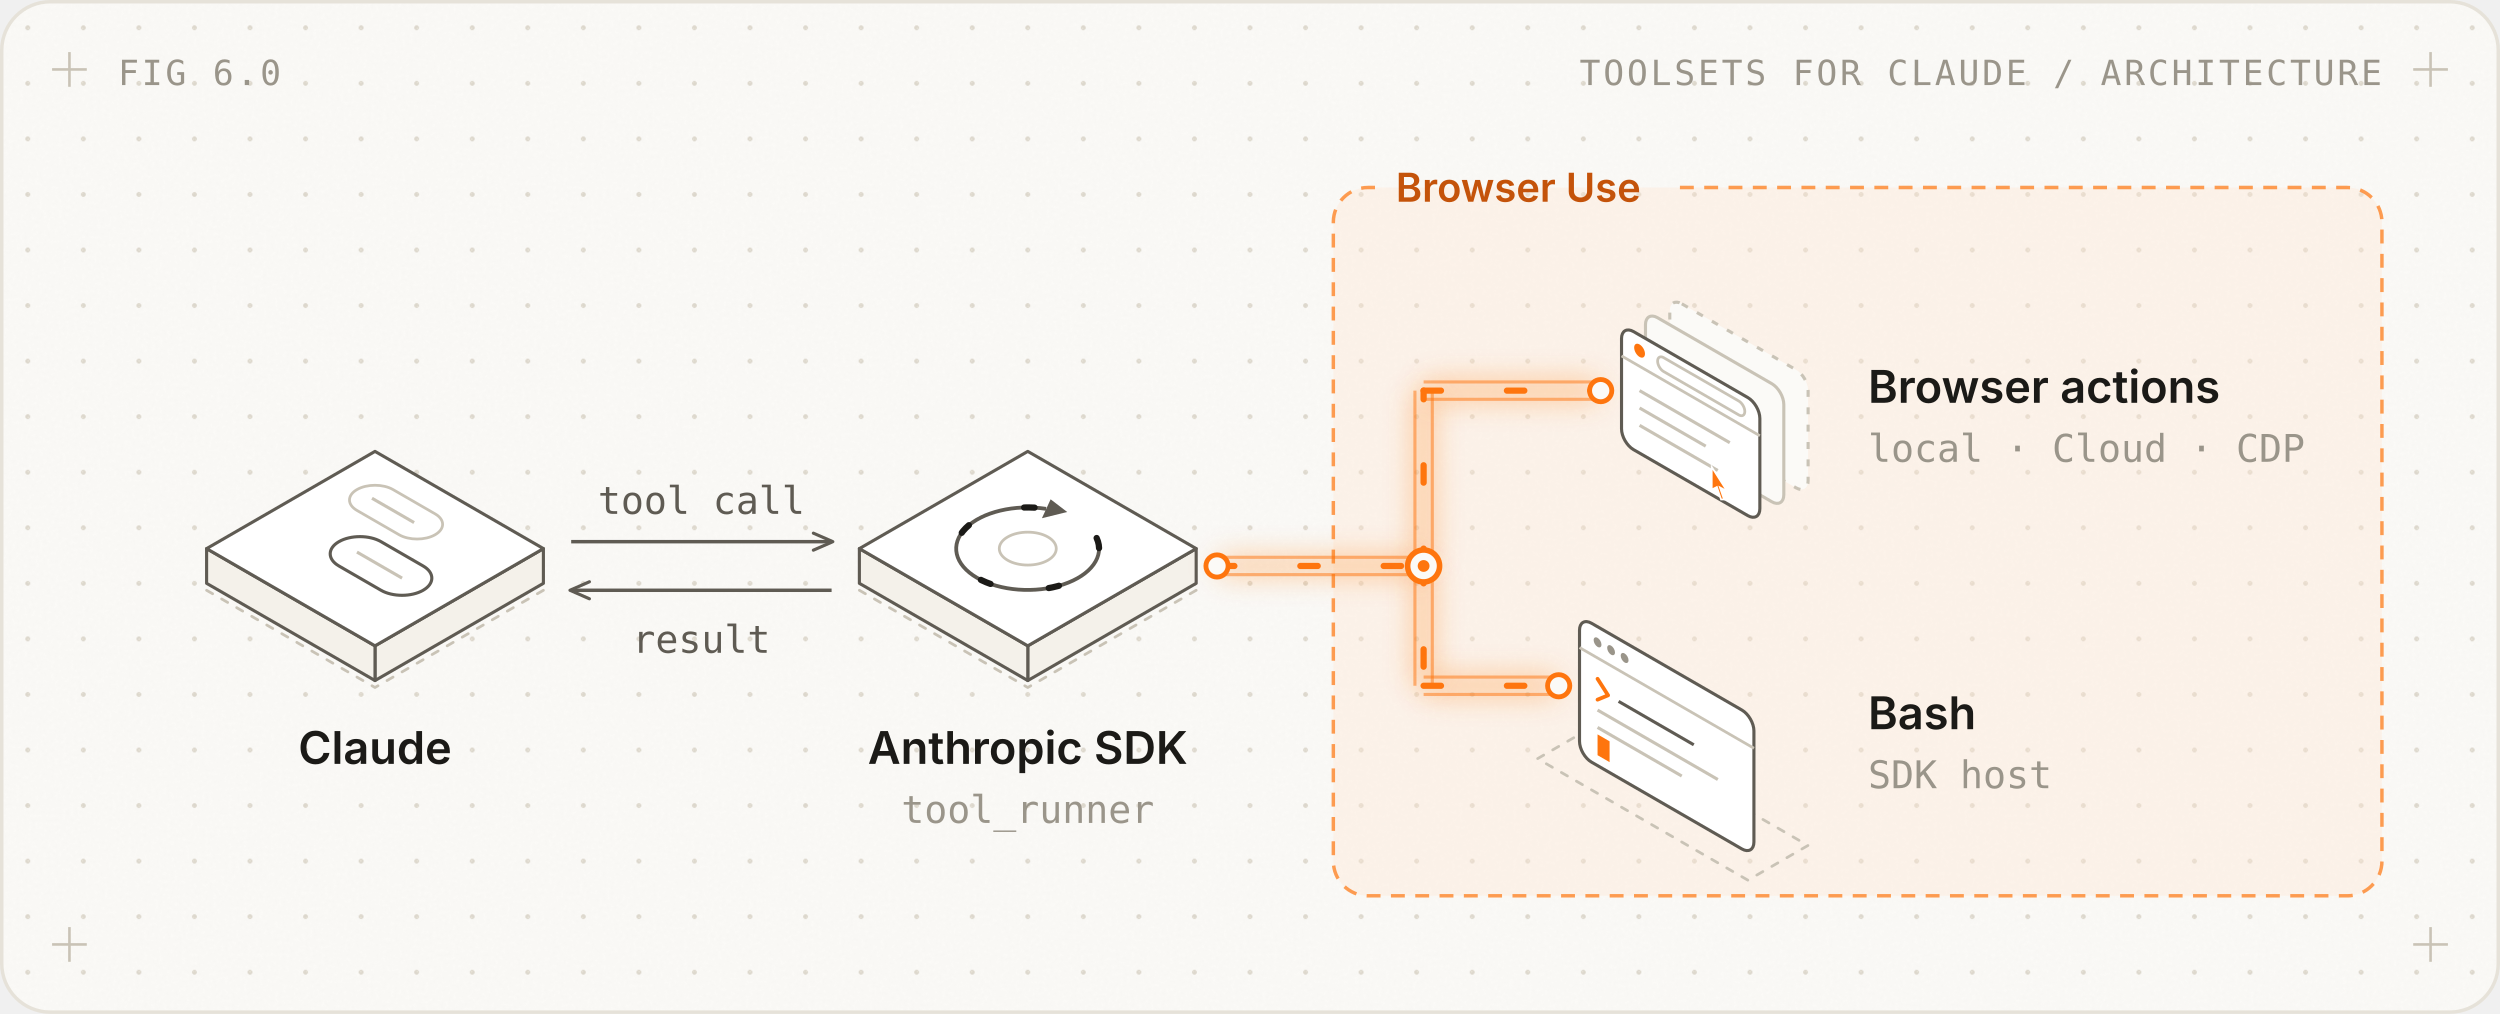
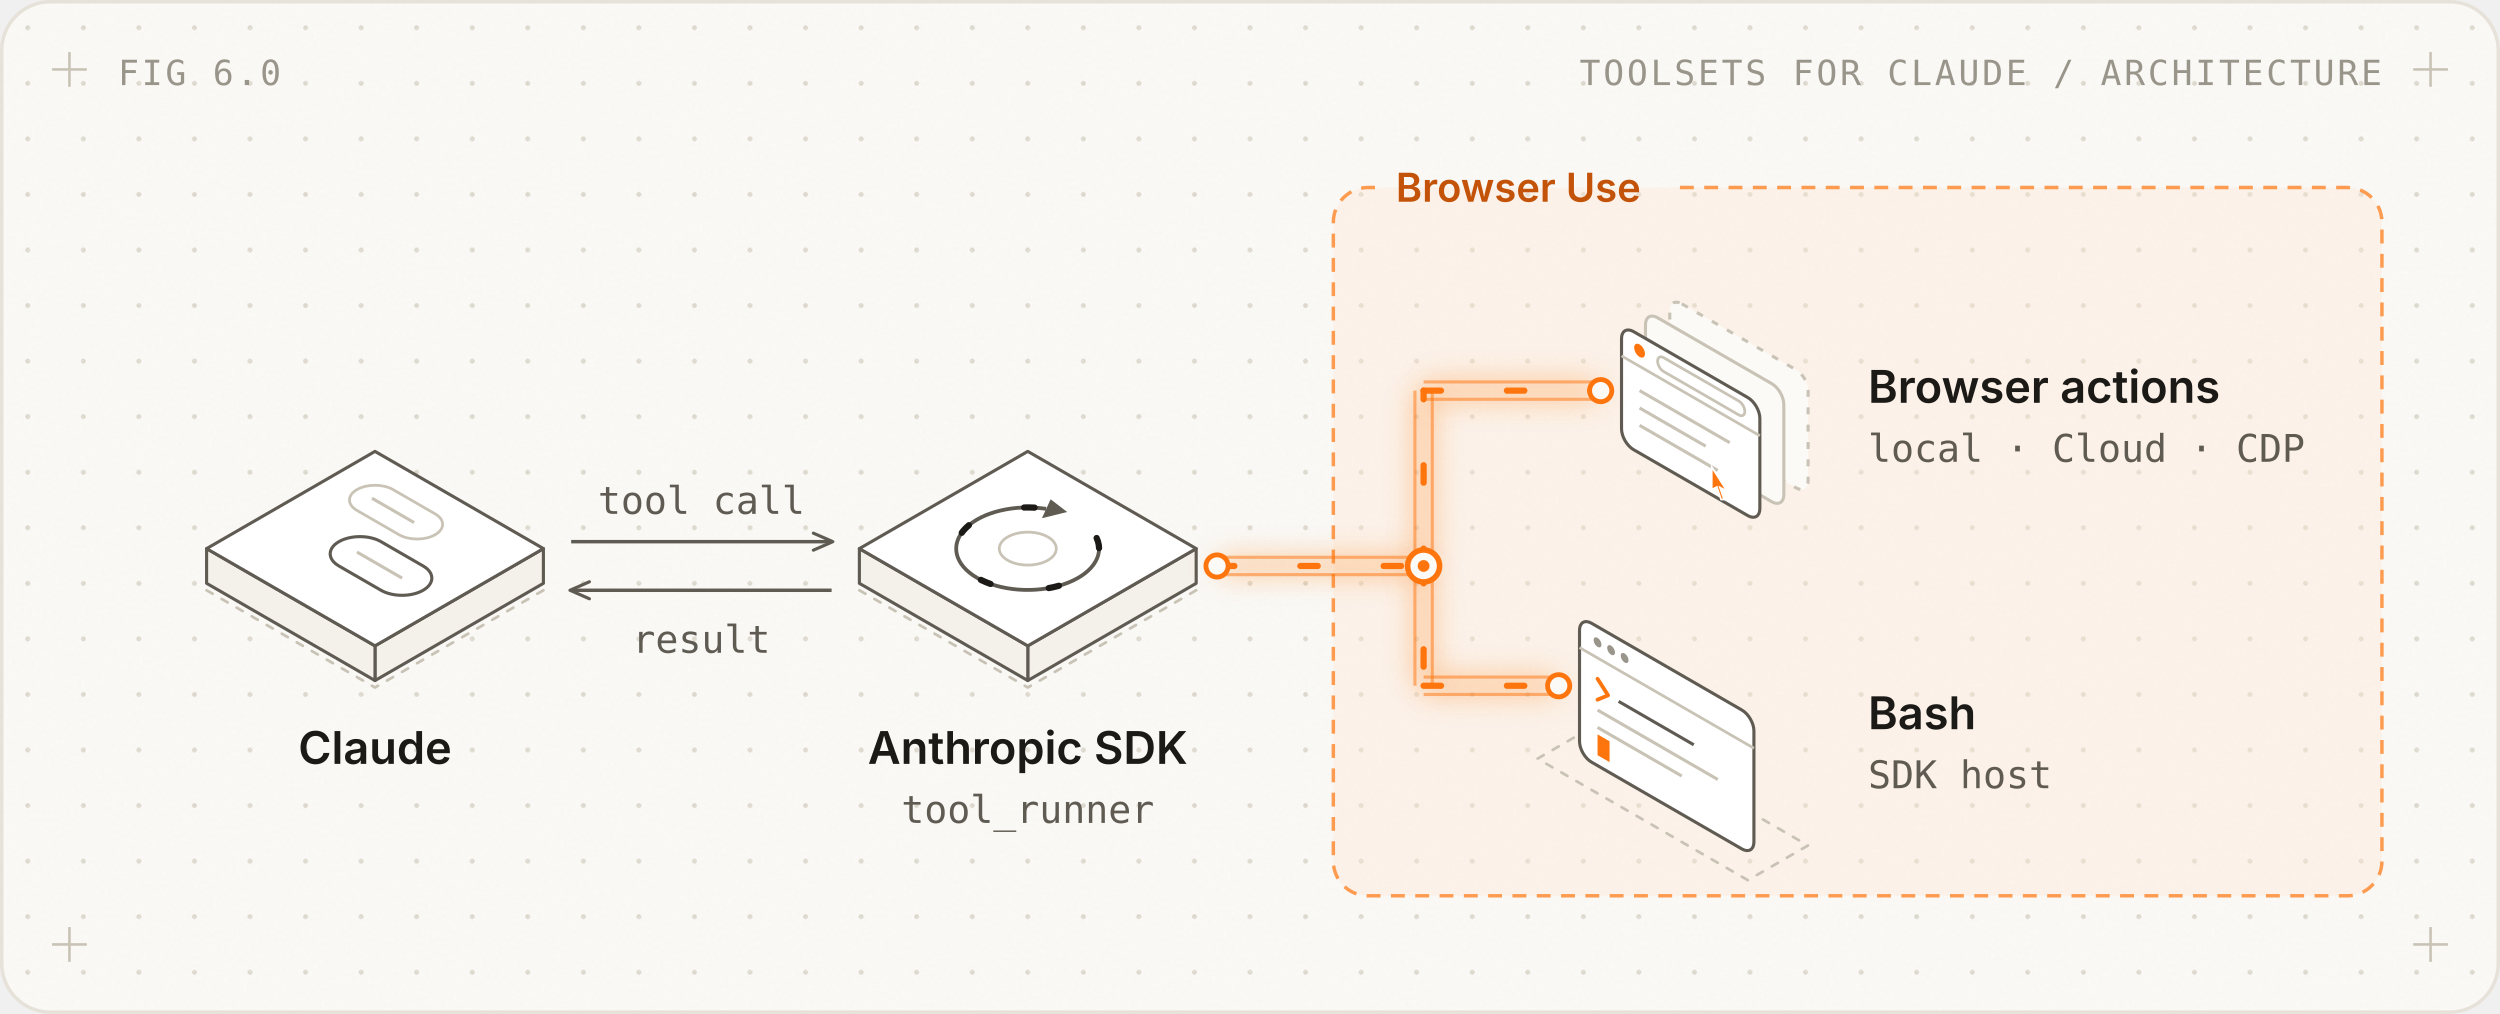
<svg xmlns="http://www.w3.org/2000/svg" viewBox="0 0 720 292" width="720" height="292" role="img" aria-labelledby="t d" fill="none">
  <style>.s{font-family:Geist, Inter, -apple-system, BlinkMacSystemFont, 'Segoe UI', Helvetica, Arial, sans-serif}.m{font-family:'Geist Mono', ui-monospace, SFMono-Regular, Menlo, monospace}text{font-kerning:normal}@keyframes fl{to{stroke-dashoffset:-24}}@keyframes spin{to{stroke-dashoffset:-20}}@keyframes blink{0%,49%{fill-opacity:1}50%,100%{fill-opacity:0}}@keyframes live{0%,100%{fill-opacity:1}50%{fill-opacity:.25}}@media (prefers-reduced-motion:no-preference){.pk{animation:fl 1.2s linear infinite}.spin{animation:spin 1.6s linear infinite}.blink{animation:blink 1.1s steps(1) infinite}.live{animation:live 1.8s ease-in-out infinite}}</style>
  <defs>
    <pattern id="dots" width="16" height="16" patternUnits="userSpaceOnUse">
      <circle cx="8" cy="8" r="0.7" fill="#DDD8CD" />
    </pattern>
    <filter id="grain" x="0" y="0" width="100%" height="100%">
      <feTurbulence type="fractalNoise" baseFrequency="0.9" numOctaves="2" seed="7" stitchTiles="stitch" />
      <feColorMatrix values="0 0 0 0 0.5  0 0 0 0 0.5  0 0 0 0 0.5  0 0 0 0.05 0" />
    </filter>
    <clipPath id="card">
      <rect x="0.5" y="0.5" width="719" height="291" rx="14" />
    </clipPath>
    <marker id="ah" viewBox="0 0 10 10" refX="8.5" refY="5" markerWidth="7" markerHeight="7" orient="auto-start-reverse">
      <path d="M1 1.5 L9 5 L1 8.5" stroke="#5F5B53" stroke-width="1.3" fill="none" stroke-linejoin="round" stroke-linecap="round" />
    </marker>
    <filter id="glow" filterUnits="userSpaceOnUse" x="0" y="0" width="720" height="292">
      <feGaussianBlur stdDeviation="4" />
    </filter>
  </defs>
  <rect x="0.5" y="0.5" width="719" height="291" rx="14" fill="#FBFAF7" />
  <g clip-path="url(#card)">
    <rect width="720" height="292" fill="url(#dots)" />
    <rect width="720" height="292" filter="url(#grain)" />
  </g>
  <rect x="0.5" y="0.5" width="719" height="291" rx="14" fill="none" stroke="#E6E2D9" />
  <path d="M15 20h10M20 15v10" stroke="#C9C3B6" stroke-width="0.75" />
  <path d="M695 20h10M700 15v10" stroke="#C9C3B6" stroke-width="0.75" />
  <path d="M15 272h10M20 267v10" stroke="#C9C3B6" stroke-width="0.75" />
  <path d="M695 272h10M700 267v10" stroke="#C9C3B6" stroke-width="0.75" />
  <text x="34.0" y="24.5" font-size="10" fill="#9A958A" letter-spacing="0.08em" class="m">FIG 6.0</text>
  <text x="686.0" y="24.5" font-size="10" fill="#9A958A" text-anchor="end" letter-spacing="0.08em" class="m">TOOLSETS FOR CLAUDE / ARCHITECTURE</text>
  <polyline points="59.5,170.0 108.0,198.0 156.5,170.0" stroke="#C9C3B6" stroke-width="0.8" stroke-dasharray="2 3" stroke-linejoin="round" stroke-linecap="round" />
  <polygon points="156.5,158.0 108.0,186.0 108.0,196.0 156.5,168.0" fill="#F4F1EA" stroke="#5F5B53" stroke-width="0.9" stroke-linejoin="round" stroke-linecap="round" />
  <polygon points="59.5,158.0 108.0,186.0 108.0,196.0 59.5,168.0" fill="#F4F1EA" stroke="#5F5B53" stroke-width="0.9" stroke-linejoin="round" stroke-linecap="round" />
  <polygon points="108.0,130.0 156.5,158.0 108.0,186.0 59.5,158.0" fill="#FFFFFF" stroke="#5F5B53" stroke-width="0.9" stroke-linejoin="round" stroke-linecap="round" />
  <g transform="matrix(0.866,0.5,-0.866,0.5,108.0,130.0)">
    <rect x="8.0" y="8.0" width="26.0" height="12.0" rx="6.0" stroke="#C9C3B6" stroke-width="0.8" vector-effect="non-scaling-stroke" />
    <rect x="20.0" y="25.0" width="28.0" height="14.0" rx="7.0" stroke="#5F5B53" stroke-width="0.9" vector-effect="non-scaling-stroke" />
    <line x1="26.0" y1="32.0" x2="41.0" y2="32.0" stroke="#C9C3B6" stroke-width="0.9" vector-effect="non-scaling-stroke" />
    <line x1="13.0" y1="14.0" x2="27.0" y2="14.0" stroke="#C9C3B6" stroke-width="0.9" vector-effect="non-scaling-stroke" />
  </g>
  <polyline points="247.5,170.0 296.0,198.0 344.5,170.0" stroke="#C9C3B6" stroke-width="0.8" stroke-dasharray="2 3" stroke-linejoin="round" stroke-linecap="round" />
  <polygon points="344.5,158.0 296.0,186.0 296.0,196.0 344.5,168.0" fill="#F4F1EA" stroke="#5F5B53" stroke-width="0.9" stroke-linejoin="round" stroke-linecap="round" />
  <polygon points="247.5,158.0 296.0,186.0 296.0,196.0 247.5,168.0" fill="#F4F1EA" stroke="#5F5B53" stroke-width="0.9" stroke-linejoin="round" stroke-linecap="round" />
  <polygon points="296.0,130.0 344.5,158.0 296.0,186.0 247.5,158.0" fill="#FFFFFF" stroke="#5F5B53" stroke-width="0.9" stroke-linejoin="round" stroke-linecap="round" />
  <g transform="matrix(0.866,0.5,-0.866,0.5,296.0,130.0)">
    <circle cx="28.0" cy="28.0" r="6.7" stroke="#C9C3B6" stroke-width="0.8" vector-effect="non-scaling-stroke" />
    <path d="M36.4 13.5A16.8 16.8 0 1 1 19.6 13.5" stroke="#5F5B53" stroke-width="1.1" vector-effect="non-scaling-stroke" />
    <path class="spin" d="M36.4 13.5A16.8 16.8 0 1 1 19.6 13.5" stroke="#1B1A17" stroke-width="1.8" stroke-dasharray="3 17" stroke-linecap="round" vector-effect="non-scaling-stroke" />
    <polygon points="24.0,10.9 17.6,10.0 21.6,16.9" fill="#5F5B53" />
  </g>
  <text x="108.0" y="220.0" font-size="13" fill="#1B1A17" font-weight="600" text-anchor="middle" class="s">Claude</text>
  <text x="296.0" y="220.0" font-size="13" fill="#1B1A17" font-weight="600" text-anchor="middle" class="s">Anthropic SDK</text>
-   <text x="296.0" y="237.0" font-size="11" fill="#9A958A" text-anchor="middle" class="m">tool_runner</text>
+   <text x="296.0" y="237.0" font-size="11" fill="#5F5B53" text-anchor="middle" class="m">tool_runner</text>
  <line x1="164.5" y1="156.0" x2="239.5" y2="156.0" stroke="#5F5B53" stroke-width="1" marker-end="url(#ah)" />
  <line x1="239.5" y1="170.0" x2="164.5" y2="170.0" stroke="#5F5B53" stroke-width="1" marker-end="url(#ah)" />
  <text x="202.0" y="148.0" font-size="11" fill="#5F5B53" text-anchor="middle" class="m">tool call</text>
  <text x="202.0" y="188.0" font-size="11" fill="#5F5B53" text-anchor="middle" class="m">result</text>
  <rect x="384" y="54" width="302" height="204" rx="10" fill="#FFE6D2" fill-opacity=".35" />
  <path d="M396.0 54H394A10 10 0 0 0 384 64V248A10 10 0 0 0 394 258H676A10 10 0 0 0 686 248V64A10 10 0 0 0 676 54H483.7" stroke="#FE750E" stroke-opacity=".7" stroke-width="1" stroke-dasharray="4 3" />
  <text x="402.0" y="58.1" font-size="11.5" fill="#C4530A" font-weight="600" class="s">Browser Use</text>
  <g transform="matrix(0.866,0.5,0,1,480.9,119.5)">
    <rect x="0" y="-34" width="46" height="34" rx="4" fill="#FBFAF7" stroke="#C9C3B6" stroke-width="0.9" stroke-dasharray="2 3" vector-effect="non-scaling-stroke" />
  </g>
  <g transform="matrix(0.866,0.5,0,1,473.9,123.5)">
    <rect x="0" y="-34" width="46" height="34" rx="4" fill="#FBFAF7" stroke="#C9C3B6" stroke-width="0.9" vector-effect="non-scaling-stroke" />
  </g>
  <g transform="matrix(0.866,0.5,0,1,467.0,127.5)">
    <rect x="0" y="-34" width="46" height="34" rx="4" fill="#FFFFFF" stroke="#5F5B53" stroke-width="0.9" vector-effect="non-scaling-stroke" />
    <line x1="0" y1="-25" x2="46" y2="-25" stroke="#C9C3B6" stroke-width="0.8" vector-effect="non-scaling-stroke" />
    <circle class="live" cx="6" cy="-29.5" r="1.8" fill="#FE750E" />
    <rect x="12" y="-31.5" width="29" height="4" rx="2" stroke="#C9C3B6" stroke-width="0.8" vector-effect="non-scaling-stroke" />
    <line x1="6" y1="-18" x2="36" y2="-18" stroke="#C9C3B6" stroke-width="0.9" vector-effect="non-scaling-stroke" />
    <line x1="6" y1="-13" x2="28" y2="-13" stroke="#C9C3B6" stroke-width="0.9" vector-effect="non-scaling-stroke" />
    <line x1="6" y1="-8" x2="32" y2="-8" stroke="#C9C3B6" stroke-width="0.9" vector-effect="non-scaling-stroke" />
    <path d="M30 -8 l0 6.5 l1.7 -1.6 l1.4 2.9 l1 -.5 l-1.4 -2.8 l2.4 -.1z" fill="#FE750E" stroke="#FFFFFF" stroke-width="0.5" vector-effect="non-scaling-stroke" />
  </g>
  <polygon points="460.1,208.5 520.7,243.5 503.4,253.5 442.8,218.5" stroke="#C9C3B6" stroke-width="0.8" stroke-dasharray="2 3" stroke-linejoin="round" stroke-linecap="round" />
  <g transform="matrix(0.866,0.5,0,1,454.9,217.5)">
    <rect x="0" y="-40" width="58" height="40" rx="4" fill="#FFFFFF" stroke="#5F5B53" stroke-width="0.9" vector-effect="non-scaling-stroke" />
    <line x1="0" y1="-31" x2="58" y2="-31" stroke="#C9C3B6" stroke-width="0.8" vector-effect="non-scaling-stroke" />
    <circle cx="6.0" cy="-35.5" r="1.3" fill="#9A958A" />
    <circle cx="10.5" cy="-35.5" r="1.3" fill="#9A958A" />
    <circle cx="15.0" cy="-35.5" r="1.3" fill="#9A958A" />
    <path d="M6 -25 l3.5 3 l-3.5 3" stroke="#FE750E" stroke-width="1.1" stroke-linejoin="round" stroke-linecap="round" vector-effect="non-scaling-stroke" />
    <line x1="13" y1="-22" x2="38" y2="-22" stroke="#5F5B53" stroke-width="0.9" vector-effect="non-scaling-stroke" />
    <line x1="6" y1="-16" x2="46" y2="-16" stroke="#C9C3B6" stroke-width="0.9" vector-effect="non-scaling-stroke" />
    <line x1="6" y1="-11" x2="34" y2="-11" stroke="#C9C3B6" stroke-width="0.9" vector-effect="non-scaling-stroke" />
    <rect class="blink" x="6" y="-9" width="4" height="6" fill="#FE750E" />
  </g>
  <text x="538.0" y="116.0" font-size="13" fill="#1B1A17" font-weight="600" class="s">Browser actions</text>
-   <text x="538.0" y="133.0" font-size="11" fill="#9A958A" class="m">local · Cloud · CDP</text>
+   <text x="538.0" y="133.0" font-size="11" fill="#5F5B53" class="m">local · Cloud · CDP</text>
  <text x="538.0" y="210.0" font-size="13" fill="#1B1A17" font-weight="600" class="s">Bash</text>
-   <text x="538.0" y="227.0" font-size="11" fill="#9A958A" class="m">SDK host</text>
+   <text x="538.0" y="227.0" font-size="11" fill="#5F5B53" class="m">SDK host</text>
  <rect x="350.5" y="160.0" width="59.5" height="6" rx="3" fill="#FE750E" fill-opacity="0.35" filter="url(#glow)" />
  <line x1="350.5" y1="160.5" x2="410.0" y2="160.5" stroke="#FE750E" stroke-width="0.9" stroke-opacity=".5" />
  <line x1="350.5" y1="165.5" x2="410.0" y2="165.5" stroke="#FE750E" stroke-width="0.9" stroke-opacity=".5" />
  <line class="pk" x1="350.5" y1="163.0" x2="410.0" y2="163.0" stroke="#FE750E" stroke-width="1.8" stroke-linecap="round" stroke-dasharray="5 19" />
  <rect x="407.0" y="112.5" width="6" height="50.5" rx="3" fill="#FE750E" fill-opacity="0.35" filter="url(#glow)" />
  <line x1="407.5" y1="163.0" x2="407.5" y2="112.5" stroke="#FE750E" stroke-width="0.9" stroke-opacity=".5" />
  <line x1="412.5" y1="163.0" x2="412.5" y2="112.5" stroke="#FE750E" stroke-width="0.9" stroke-opacity=".5" />
  <line class="pk" x1="410.0" y1="163.0" x2="410.0" y2="112.5" stroke="#FE750E" stroke-width="1.8" stroke-linecap="round" stroke-dasharray="5 19" />
  <rect x="410.0" y="109.5" width="51.0" height="6" rx="3" fill="#FE750E" fill-opacity="0.35" filter="url(#glow)" />
  <line x1="410.0" y1="110.0" x2="461.0" y2="110.0" stroke="#FE750E" stroke-width="0.9" stroke-opacity=".5" />
  <line x1="410.0" y1="115.0" x2="461.0" y2="115.0" stroke="#FE750E" stroke-width="0.9" stroke-opacity=".5" />
  <line class="pk" x1="410.0" y1="112.5" x2="461.0" y2="112.5" stroke="#FE750E" stroke-width="1.8" stroke-linecap="round" stroke-dasharray="5 19" />
  <rect x="407.0" y="163.0" width="6" height="34.5" rx="3" fill="#FE750E" fill-opacity="0.35" filter="url(#glow)" />
  <line x1="407.5" y1="163.0" x2="407.5" y2="197.5" stroke="#FE750E" stroke-width="0.9" stroke-opacity=".5" />
  <line x1="412.5" y1="163.0" x2="412.5" y2="197.5" stroke="#FE750E" stroke-width="0.9" stroke-opacity=".5" />
  <line class="pk" x1="410.0" y1="163.0" x2="410.0" y2="197.5" stroke="#FE750E" stroke-width="1.8" stroke-linecap="round" stroke-dasharray="5 19" />
  <rect x="410.0" y="194.5" width="38.9" height="6" rx="3" fill="#FE750E" fill-opacity="0.35" filter="url(#glow)" />
  <line x1="410.0" y1="195.0" x2="448.9" y2="195.0" stroke="#FE750E" stroke-width="0.9" stroke-opacity=".5" />
  <line x1="410.0" y1="200.0" x2="448.9" y2="200.0" stroke="#FE750E" stroke-width="0.9" stroke-opacity=".5" />
  <line class="pk" x1="410.0" y1="197.5" x2="448.9" y2="197.5" stroke="#FE750E" stroke-width="1.8" stroke-linecap="round" stroke-dasharray="5 19" />
  <circle cx="350.5" cy="163.0" r="3.2" fill="#FBFAF7" stroke="#FE750E" stroke-width="1.4" />
  <circle cx="410.0" cy="163.0" r="4.6" fill="#FBFAF7" stroke="#FE750E" stroke-width="1.6" />
  <circle cx="410.0" cy="163.0" r="1.7" fill="#FE750E" />
  <circle cx="461.0" cy="112.5" r="3.2" fill="#FBFAF7" stroke="#FE750E" stroke-width="1.4" />
  <circle cx="448.9" cy="197.5" r="3.2" fill="#FBFAF7" stroke="#FE750E" stroke-width="1.4" />
</svg>
